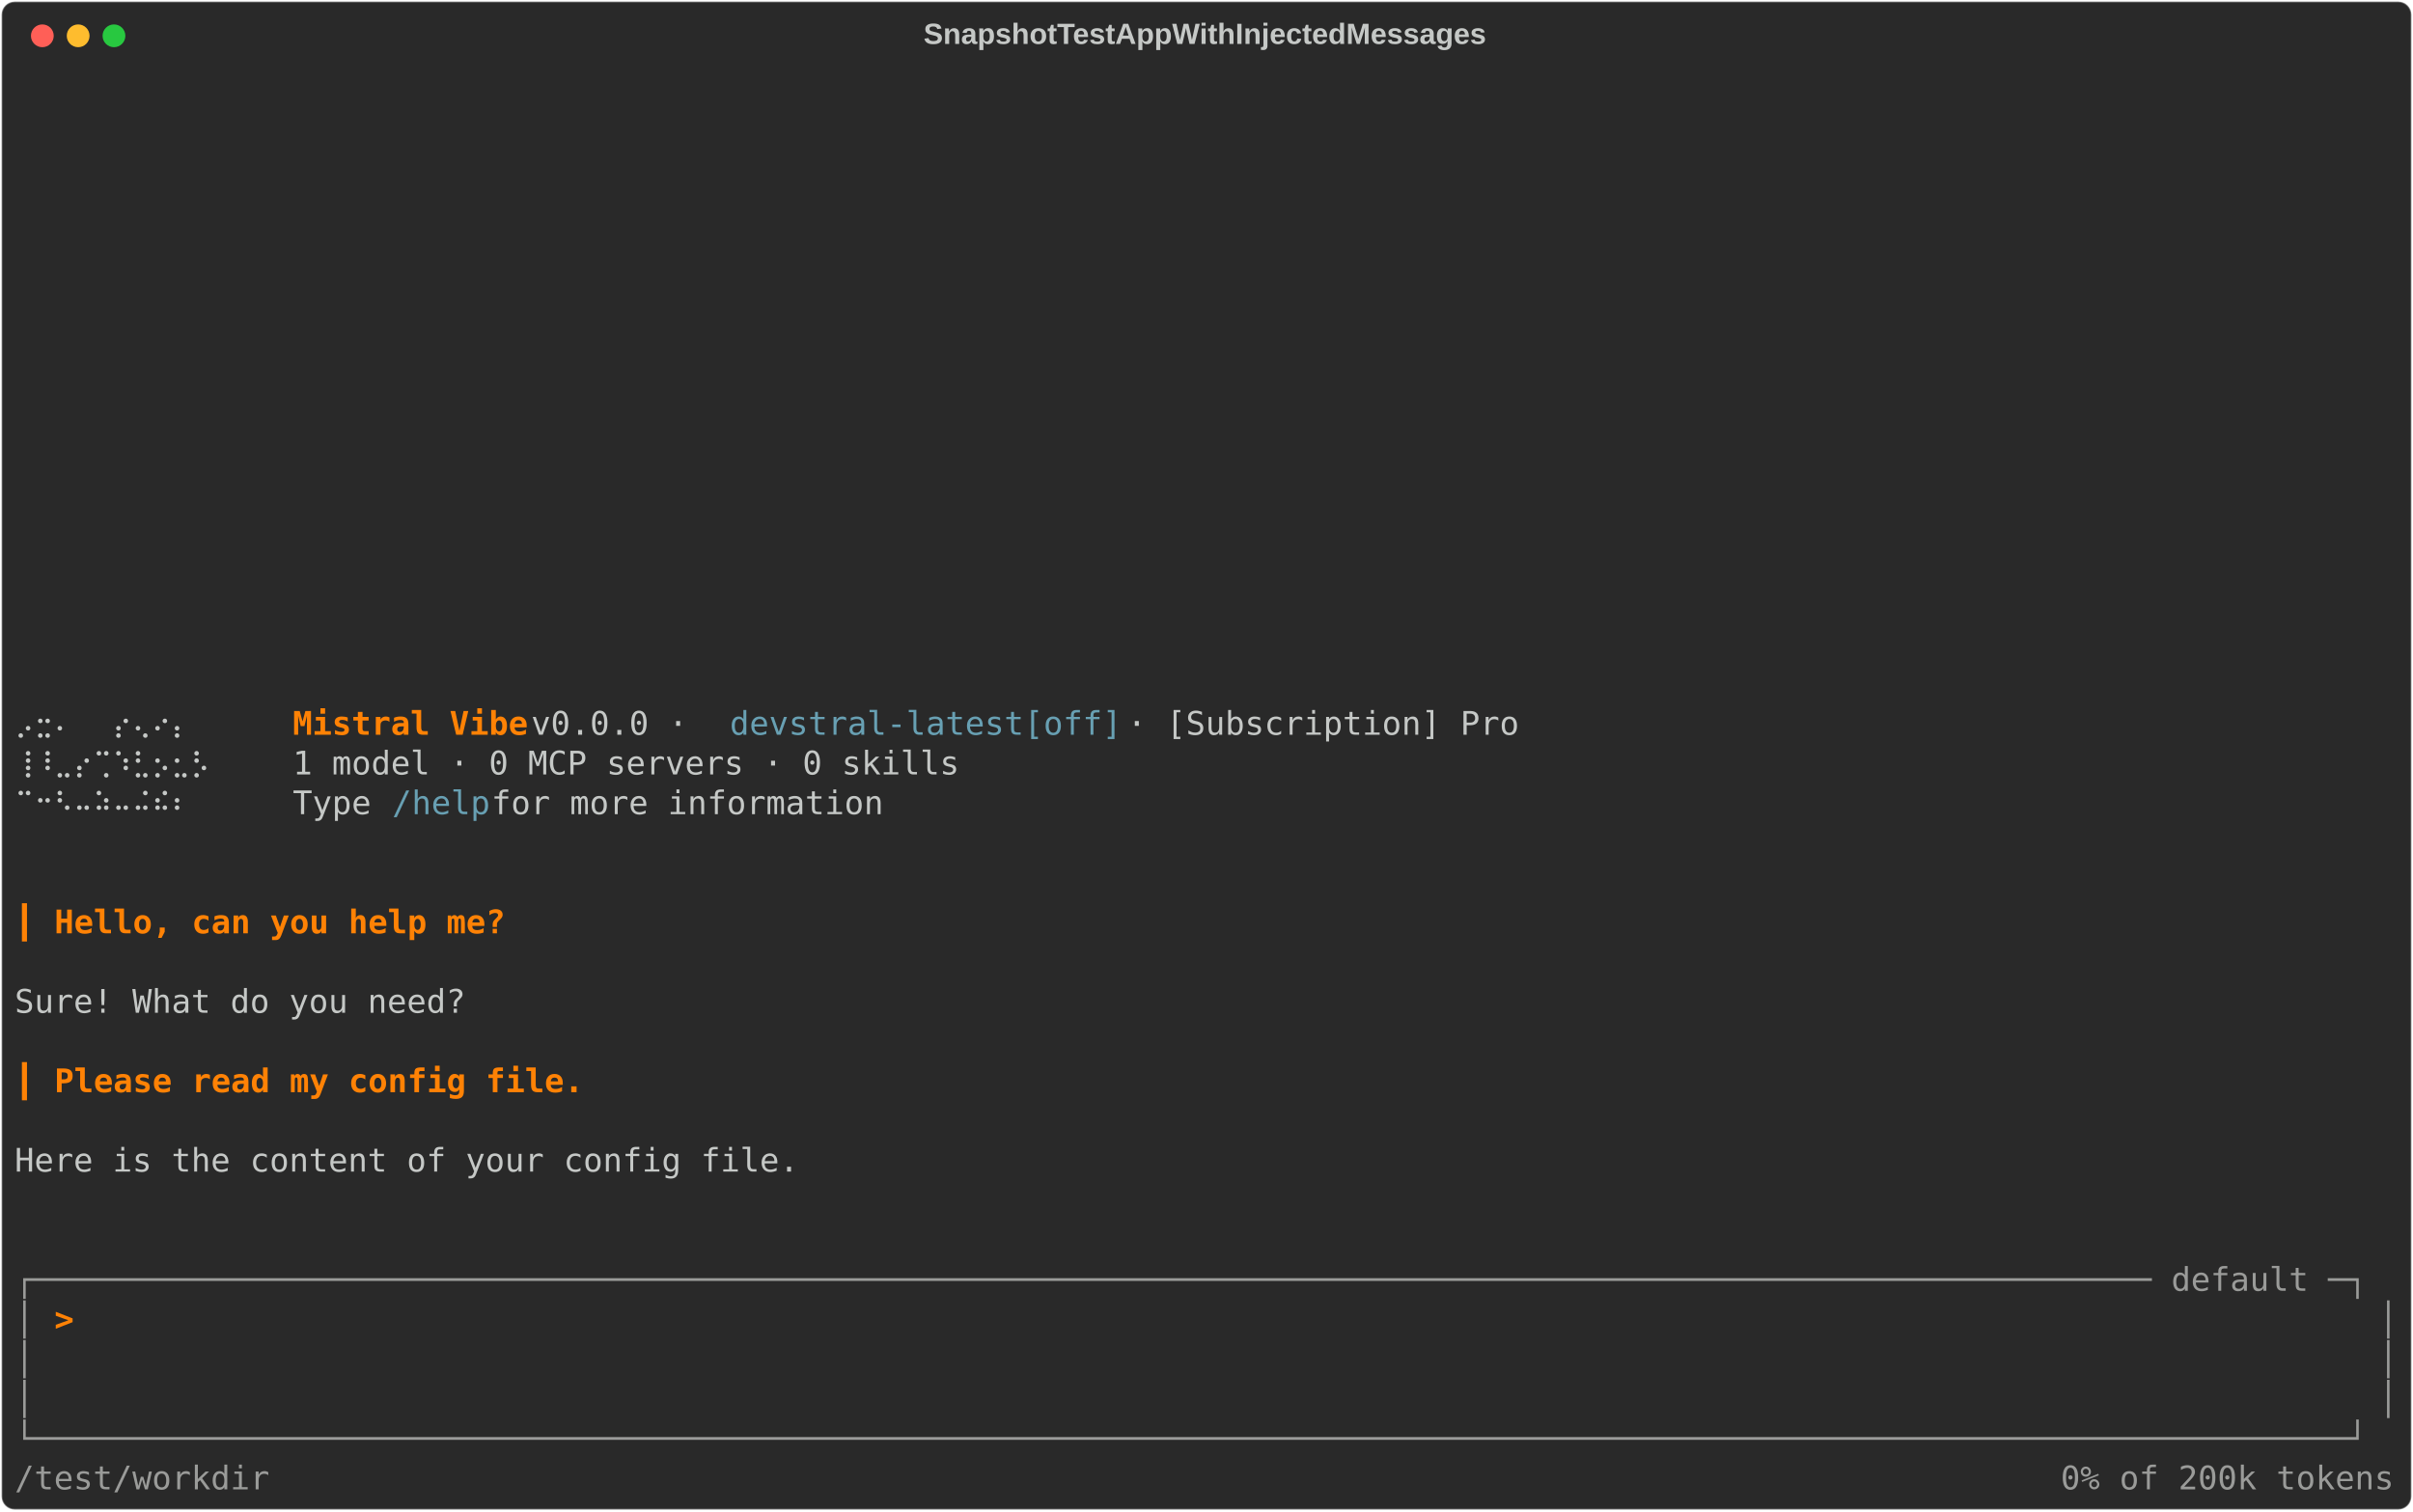
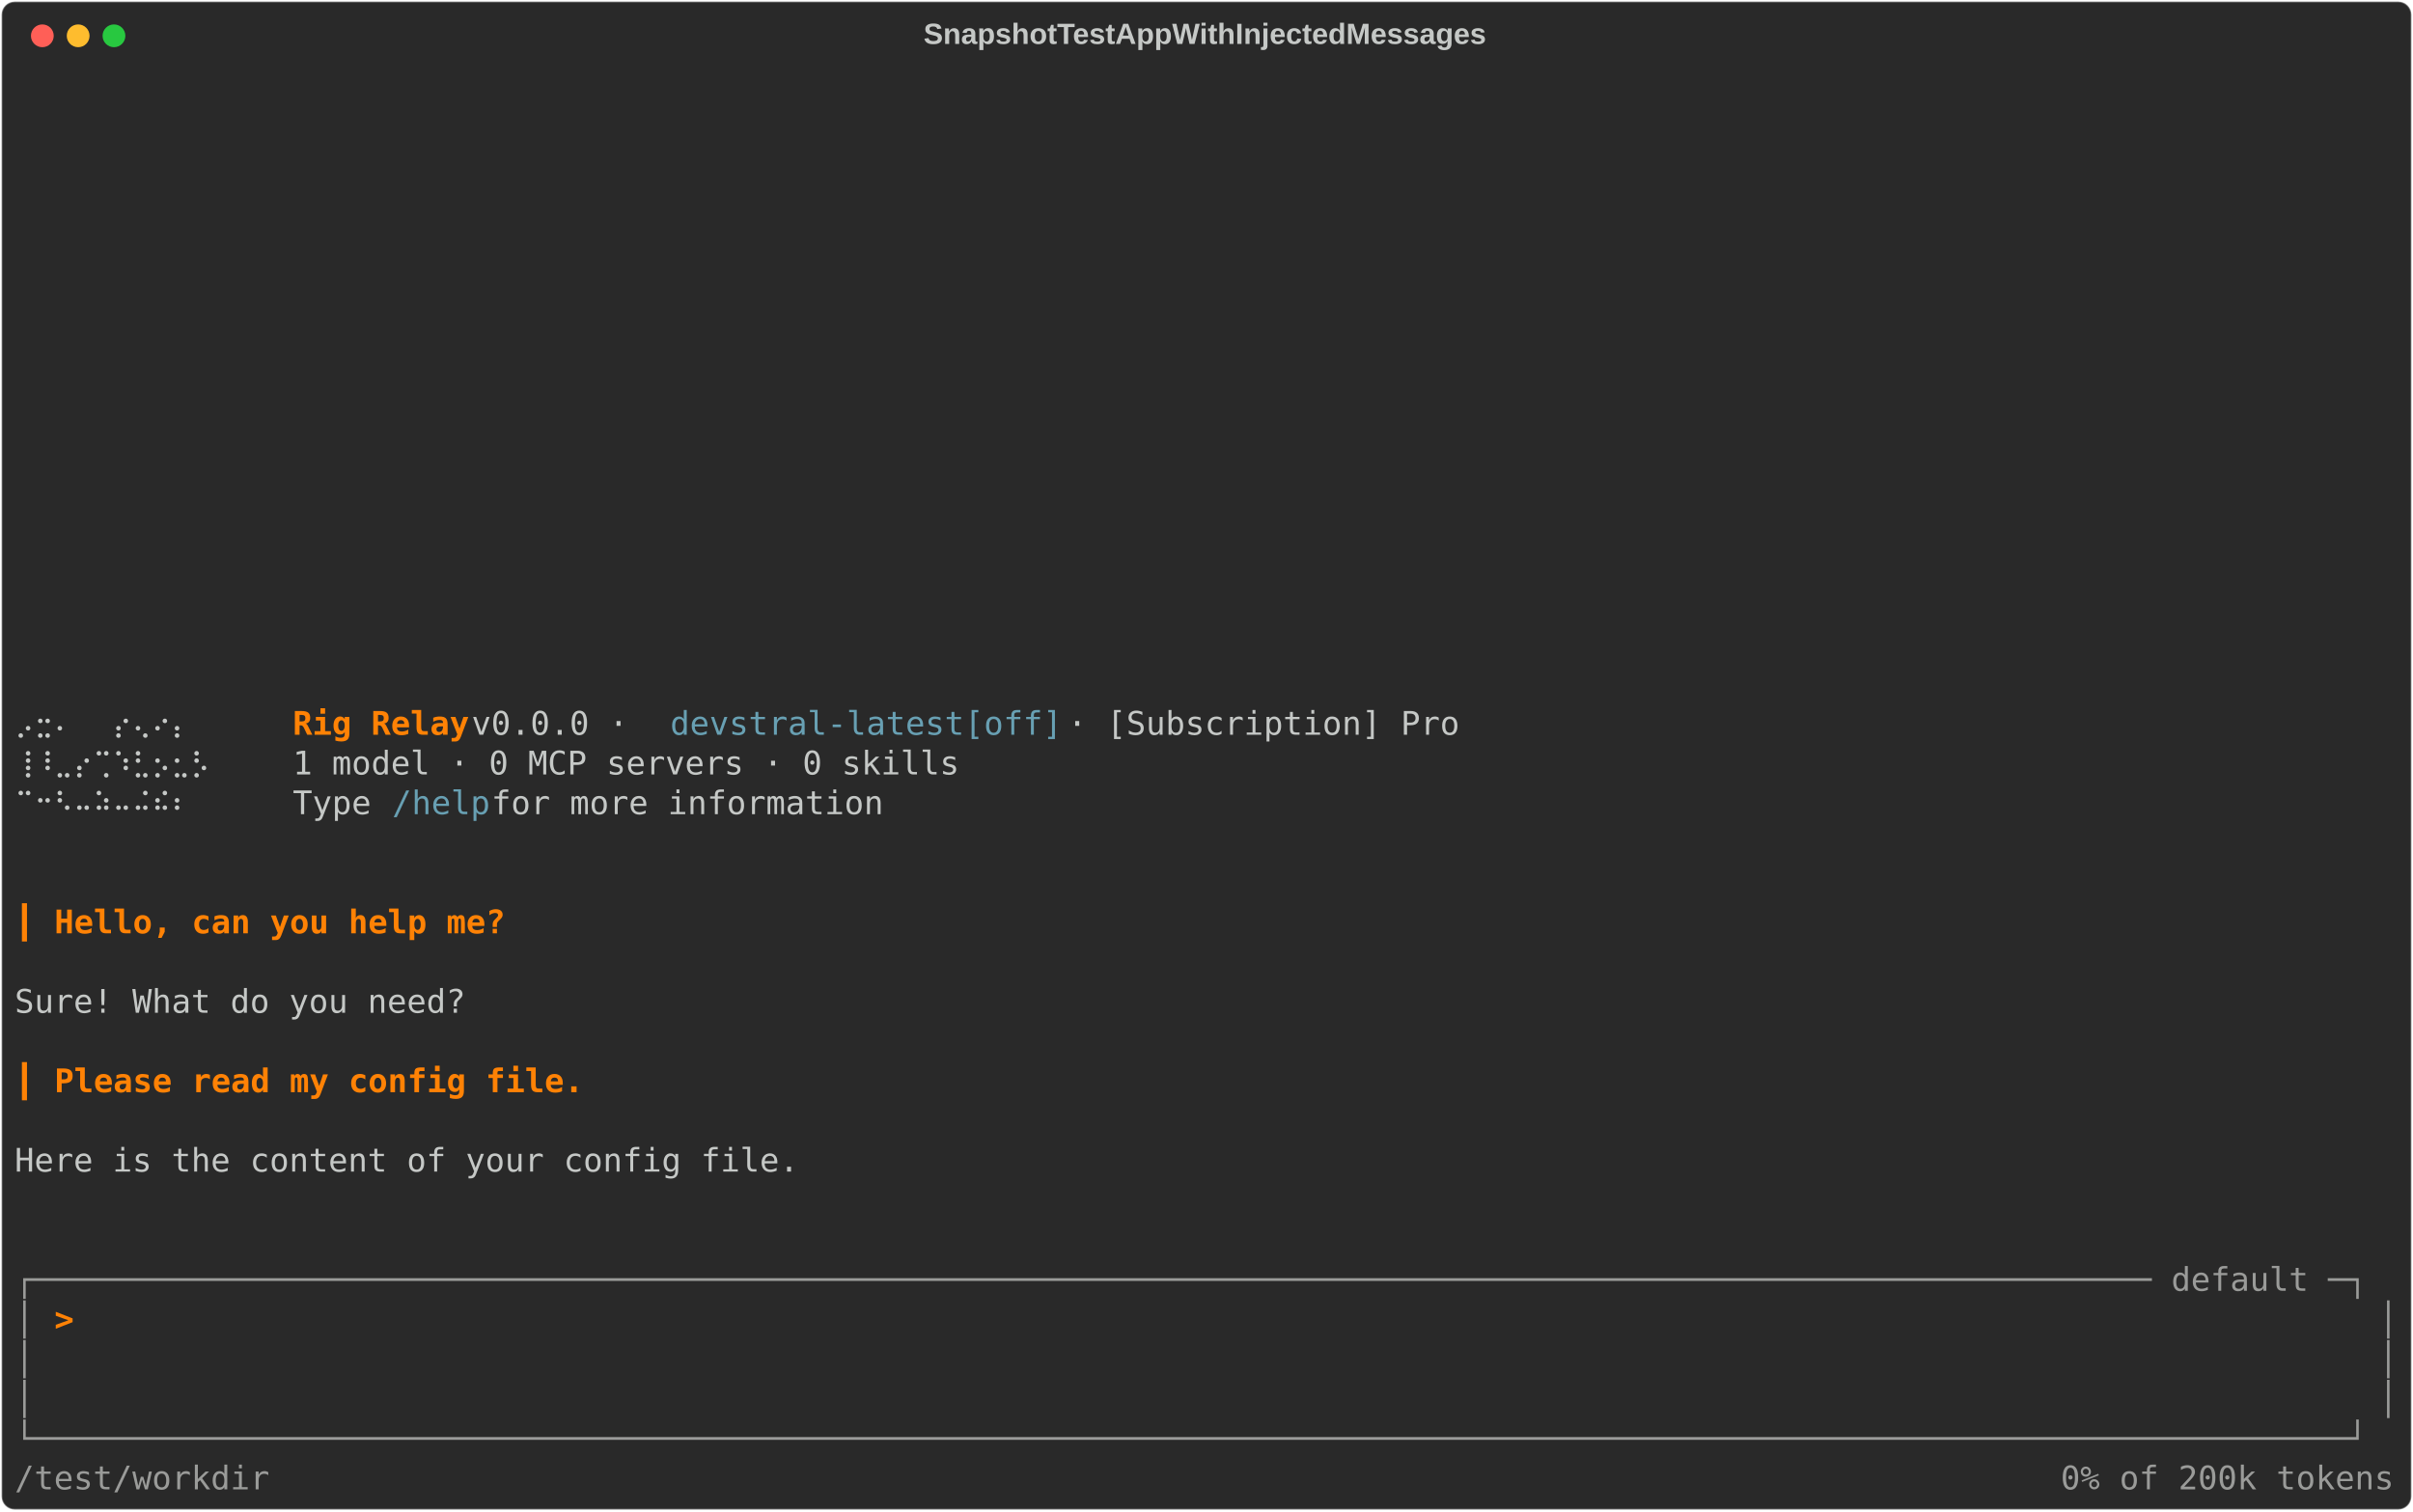
<svg xmlns="http://www.w3.org/2000/svg" class="rich-terminal" viewBox="0 0 1482 928.4">
  <style>

    @font-face {
        font-family: "Fira Code";
        src: local("FiraCode-Regular"),
                url("https://cdnjs.cloudflare.com/ajax/libs/firacode/6.2.0/woff2/FiraCode-Regular.woff2") format("woff2"),
                url("https://cdnjs.cloudflare.com/ajax/libs/firacode/6.2.0/woff/FiraCode-Regular.woff") format("woff");
        font-style: normal;
        font-weight: 400;
    }
    @font-face {
        font-family: "Fira Code";
        src: local("FiraCode-Bold"),
                url("https://cdnjs.cloudflare.com/ajax/libs/firacode/6.2.0/woff2/FiraCode-Bold.woff2") format("woff2"),
                url("https://cdnjs.cloudflare.com/ajax/libs/firacode/6.2.0/woff/FiraCode-Bold.woff") format("woff");
        font-style: bold;
        font-weight: 700;
    }

    .terminal-matrix {
        font-family: Fira Code, monospace;
        font-size: 20px;
        line-height: 24.4px;
        font-variant-east-asian: full-width;
    }

    .terminal-title {
        font-size: 18px;
        font-weight: bold;
        font-family: arial;
    }

    .terminal-r1 { fill: #c5c8c6 }
.terminal-r2 { fill: #ff8205;font-weight: bold }
.terminal-r3 { fill: #68a0b3 }
.terminal-r4 { fill: #ff8205 }
.terminal-r5 { fill: #9a9b99 }
    </style>
  <defs>
    <clipPath id="terminal-clip-terminal">
      <rect x="0" y="0" width="1463.0" height="877.4" />
    </clipPath>
    <clipPath id="terminal-line-0">
      <rect x="0" y="1.5" width="1464" height="24.65" />
    </clipPath>
    <clipPath id="terminal-line-1">
      <rect x="0" y="25.9" width="1464" height="24.65" />
    </clipPath>
    <clipPath id="terminal-line-2">
      <rect x="0" y="50.3" width="1464" height="24.65" />
    </clipPath>
    <clipPath id="terminal-line-3">
      <rect x="0" y="74.7" width="1464" height="24.65" />
    </clipPath>
    <clipPath id="terminal-line-4">
      <rect x="0" y="99.1" width="1464" height="24.65" />
    </clipPath>
    <clipPath id="terminal-line-5">
      <rect x="0" y="123.5" width="1464" height="24.65" />
    </clipPath>
    <clipPath id="terminal-line-6">
      <rect x="0" y="147.9" width="1464" height="24.65" />
    </clipPath>
    <clipPath id="terminal-line-7">
      <rect x="0" y="172.3" width="1464" height="24.65" />
    </clipPath>
    <clipPath id="terminal-line-8">
      <rect x="0" y="196.7" width="1464" height="24.65" />
    </clipPath>
    <clipPath id="terminal-line-9">
      <rect x="0" y="221.1" width="1464" height="24.65" />
    </clipPath>
    <clipPath id="terminal-line-10">
      <rect x="0" y="245.5" width="1464" height="24.65" />
    </clipPath>
    <clipPath id="terminal-line-11">
      <rect x="0" y="269.9" width="1464" height="24.65" />
    </clipPath>
    <clipPath id="terminal-line-12">
      <rect x="0" y="294.3" width="1464" height="24.65" />
    </clipPath>
    <clipPath id="terminal-line-13">
      <rect x="0" y="318.7" width="1464" height="24.65" />
    </clipPath>
    <clipPath id="terminal-line-14">
      <rect x="0" y="343.1" width="1464" height="24.65" />
    </clipPath>
    <clipPath id="terminal-line-15">
      <rect x="0" y="367.5" width="1464" height="24.65" />
    </clipPath>
    <clipPath id="terminal-line-16">
      <rect x="0" y="391.9" width="1464" height="24.65" />
    </clipPath>
    <clipPath id="terminal-line-17">
      <rect x="0" y="416.3" width="1464" height="24.65" />
    </clipPath>
    <clipPath id="terminal-line-18">
      <rect x="0" y="440.7" width="1464" height="24.65" />
    </clipPath>
    <clipPath id="terminal-line-19">
      <rect x="0" y="465.1" width="1464" height="24.65" />
    </clipPath>
    <clipPath id="terminal-line-20">
      <rect x="0" y="489.5" width="1464" height="24.65" />
    </clipPath>
    <clipPath id="terminal-line-21">
      <rect x="0" y="513.9" width="1464" height="24.65" />
    </clipPath>
    <clipPath id="terminal-line-22">
      <rect x="0" y="538.3" width="1464" height="24.65" />
    </clipPath>
    <clipPath id="terminal-line-23">
      <rect x="0" y="562.7" width="1464" height="24.65" />
    </clipPath>
    <clipPath id="terminal-line-24">
      <rect x="0" y="587.1" width="1464" height="24.65" />
    </clipPath>
    <clipPath id="terminal-line-25">
      <rect x="0" y="611.5" width="1464" height="24.65" />
    </clipPath>
    <clipPath id="terminal-line-26">
      <rect x="0" y="635.9" width="1464" height="24.65" />
    </clipPath>
    <clipPath id="terminal-line-27">
      <rect x="0" y="660.3" width="1464" height="24.65" />
    </clipPath>
    <clipPath id="terminal-line-28">
      <rect x="0" y="684.7" width="1464" height="24.65" />
    </clipPath>
    <clipPath id="terminal-line-29">
      <rect x="0" y="709.1" width="1464" height="24.65" />
    </clipPath>
    <clipPath id="terminal-line-30">
      <rect x="0" y="733.5" width="1464" height="24.65" />
    </clipPath>
    <clipPath id="terminal-line-31">
      <rect x="0" y="757.9" width="1464" height="24.65" />
    </clipPath>
    <clipPath id="terminal-line-32">
      <rect x="0" y="782.3" width="1464" height="24.65" />
    </clipPath>
    <clipPath id="terminal-line-33">
      <rect x="0" y="806.7" width="1464" height="24.65" />
    </clipPath>
    <clipPath id="terminal-line-34">
      <rect x="0" y="831.1" width="1464" height="24.65" />
    </clipPath>
  </defs>
  <rect fill="#292929" stroke="rgba(255,255,255,0.35)" stroke-width="1" x="1" y="1" width="1480" height="926.4" rx="8" />
  <text class="terminal-title" fill="#c5c8c6" text-anchor="middle" x="740" y="27">SnapshotTestAppWithInjectedMessages</text>
  <g transform="translate(26,22)">
    <circle cx="0" cy="0" r="7" fill="#ff5f57" />
    <circle cx="22" cy="0" r="7" fill="#febc2e" />
    <circle cx="44" cy="0" r="7" fill="#28c840" />
  </g>
  <g transform="translate(9, 41)" clip-path="url(#terminal-clip-terminal)">
    <g class="terminal-matrix">
      <text class="terminal-r1" x="1464" y="20" textLength="12.2" clip-path="url(#terminal-line-0)">
</text>
      <text class="terminal-r1" x="1464" y="44.4" textLength="12.2" clip-path="url(#terminal-line-1)">
</text>
      <text class="terminal-r1" x="1464" y="68.8" textLength="12.2" clip-path="url(#terminal-line-2)">
</text>
      <text class="terminal-r1" x="1464" y="93.2" textLength="12.2" clip-path="url(#terminal-line-3)">
</text>
      <text class="terminal-r1" x="1464" y="117.6" textLength="12.2" clip-path="url(#terminal-line-4)">
</text>
      <text class="terminal-r1" x="1464" y="142" textLength="12.2" clip-path="url(#terminal-line-5)">
</text>
      <text class="terminal-r1" x="1464" y="166.4" textLength="12.2" clip-path="url(#terminal-line-6)">
</text>
      <text class="terminal-r1" x="1464" y="190.8" textLength="12.2" clip-path="url(#terminal-line-7)">
</text>
      <text class="terminal-r1" x="1464" y="215.2" textLength="12.2" clip-path="url(#terminal-line-8)">
</text>
      <text class="terminal-r1" x="1464" y="239.6" textLength="12.2" clip-path="url(#terminal-line-9)">
</text>
      <text class="terminal-r1" x="1464" y="264" textLength="12.2" clip-path="url(#terminal-line-10)">
</text>
      <text class="terminal-r1" x="1464" y="288.4" textLength="12.2" clip-path="url(#terminal-line-11)">
</text>
      <text class="terminal-r1" x="1464" y="312.8" textLength="12.2" clip-path="url(#terminal-line-12)">
</text>
      <text class="terminal-r1" x="1464" y="337.2" textLength="12.2" clip-path="url(#terminal-line-13)">
</text>
      <text class="terminal-r1" x="1464" y="361.6" textLength="12.2" clip-path="url(#terminal-line-14)">
</text>
      <text class="terminal-r1" x="1464" y="386" textLength="12.2" clip-path="url(#terminal-line-15)">
</text>
      <text class="terminal-r1" x="0" y="410.4" textLength="134.2" clip-path="url(#terminal-line-16)">  ⡠⣒⠄  ⡔⢄⠔⡄</text>
-       <text class="terminal-r2" x="170.8" y="410.4" textLength="146.4" clip-path="url(#terminal-line-16)">Mistral Vibe</text>
-       <text class="terminal-r1" x="317.2" y="410.4" textLength="122" clip-path="url(#terminal-line-16)"> v0.0.0 · </text>
-       <text class="terminal-r3" x="439.2" y="410.4" textLength="244" clip-path="url(#terminal-line-16)">devstral-latest[off]</text>
-       <text class="terminal-r1" x="683.2" y="410.4" textLength="256.2" clip-path="url(#terminal-line-16)"> · [Subscription] Pro</text>
+       <text class="terminal-r2" x="170.8" y="410.4" textLength="109.8" clip-path="url(#terminal-line-16)">Rig Relay</text>
+       <text class="terminal-r1" x="280.6" y="410.4" textLength="122" clip-path="url(#terminal-line-16)"> v0.0.0 · </text>
+       <text class="terminal-r3" x="402.6" y="410.4" textLength="244" clip-path="url(#terminal-line-16)">devstral-latest[off]</text>
+       <text class="terminal-r1" x="646.6" y="410.4" textLength="256.2" clip-path="url(#terminal-line-16)"> · [Subscription] Pro</text>
      <text class="terminal-r1" x="1464" y="410.4" textLength="12.2" clip-path="url(#terminal-line-16)">
</text>
      <text class="terminal-r1" x="0" y="434.8" textLength="134.2" clip-path="url(#terminal-line-17)"> ⢸⠸⣀⡔⢉⠱⣃⡢⣂⡣</text>
      <text class="terminal-r1" x="170.8" y="434.8" textLength="414.8" clip-path="url(#terminal-line-17)">1 model · 0 MCP servers · 0 skills</text>
      <text class="terminal-r1" x="1464" y="434.8" textLength="12.2" clip-path="url(#terminal-line-17)">
</text>
      <text class="terminal-r1" x="0" y="459.2" textLength="134.2" clip-path="url(#terminal-line-18)">  ⠉⠒⠣⠤⠵⠤⠬⠮⠆</text>
      <text class="terminal-r1" x="170.8" y="459.2" textLength="61" clip-path="url(#terminal-line-18)">Type </text>
      <text class="terminal-r3" x="231.8" y="459.2" textLength="61" clip-path="url(#terminal-line-18)">/help</text>
      <text class="terminal-r1" x="292.8" y="459.2" textLength="256.2" clip-path="url(#terminal-line-18)"> for more information</text>
      <text class="terminal-r1" x="1464" y="459.2" textLength="12.2" clip-path="url(#terminal-line-18)">
</text>
      <text class="terminal-r1" x="1464" y="483.6" textLength="12.2" clip-path="url(#terminal-line-19)">
</text>
      <text class="terminal-r1" x="1464" y="508" textLength="12.2" clip-path="url(#terminal-line-20)">
</text>
      <text class="terminal-r4" x="0" y="532.4" textLength="12.2" clip-path="url(#terminal-line-21)">┃</text>
      <text class="terminal-r2" x="24.4" y="532.4" textLength="280.6" clip-path="url(#terminal-line-21)">Hello, can you help me?</text>
      <text class="terminal-r1" x="1464" y="532.4" textLength="12.2" clip-path="url(#terminal-line-21)">
</text>
      <text class="terminal-r1" x="1464" y="556.8" textLength="12.2" clip-path="url(#terminal-line-22)">
</text>
      <text class="terminal-r1" x="0" y="581.2" textLength="280.6" clip-path="url(#terminal-line-23)">Sure! What do you need?</text>
      <text class="terminal-r1" x="1464" y="581.2" textLength="12.2" clip-path="url(#terminal-line-23)">
</text>
      <text class="terminal-r1" x="1464" y="605.6" textLength="12.2" clip-path="url(#terminal-line-24)">
</text>
      <text class="terminal-r4" x="0" y="630" textLength="12.2" clip-path="url(#terminal-line-25)">┃</text>
      <text class="terminal-r2" x="24.4" y="630" textLength="329.4" clip-path="url(#terminal-line-25)">Please read my config file.</text>
      <text class="terminal-r1" x="1464" y="630" textLength="12.2" clip-path="url(#terminal-line-25)">
</text>
      <text class="terminal-r1" x="1464" y="654.4" textLength="12.2" clip-path="url(#terminal-line-26)">
</text>
      <text class="terminal-r1" x="0" y="678.8" textLength="488" clip-path="url(#terminal-line-27)">Here is the content of your config file.</text>
      <text class="terminal-r1" x="1464" y="678.8" textLength="12.2" clip-path="url(#terminal-line-27)">
</text>
      <text class="terminal-r1" x="1464" y="703.2" textLength="12.2" clip-path="url(#terminal-line-28)">
</text>
      <text class="terminal-r1" x="1464" y="727.6" textLength="12.2" clip-path="url(#terminal-line-29)">
</text>
      <text class="terminal-r5" x="0" y="752" textLength="1464" clip-path="url(#terminal-line-30)">┌──────────────────────────────────────────────────────────────────────────────────────────────────────────── default ─┐</text>
      <text class="terminal-r1" x="1464" y="752" textLength="12.2" clip-path="url(#terminal-line-30)">
</text>
      <text class="terminal-r5" x="0" y="776.4" textLength="12.2" clip-path="url(#terminal-line-31)">│</text>
      <text class="terminal-r2" x="24.4" y="776.4" textLength="12.2" clip-path="url(#terminal-line-31)">&gt;</text>
      <text class="terminal-r5" x="1451.8" y="776.4" textLength="12.2" clip-path="url(#terminal-line-31)">│</text>
      <text class="terminal-r1" x="1464" y="776.4" textLength="12.2" clip-path="url(#terminal-line-31)">
</text>
      <text class="terminal-r5" x="0" y="800.8" textLength="12.2" clip-path="url(#terminal-line-32)">│</text>
      <text class="terminal-r5" x="1451.8" y="800.8" textLength="12.2" clip-path="url(#terminal-line-32)">│</text>
      <text class="terminal-r1" x="1464" y="800.8" textLength="12.2" clip-path="url(#terminal-line-32)">
</text>
      <text class="terminal-r5" x="0" y="825.2" textLength="12.2" clip-path="url(#terminal-line-33)">│</text>
      <text class="terminal-r5" x="1451.8" y="825.2" textLength="12.2" clip-path="url(#terminal-line-33)">│</text>
      <text class="terminal-r1" x="1464" y="825.2" textLength="12.2" clip-path="url(#terminal-line-33)">
</text>
      <text class="terminal-r5" x="0" y="849.6" textLength="1464" clip-path="url(#terminal-line-34)">└──────────────────────────────────────────────────────────────────────────────────────────────────────────────────────┘</text>
      <text class="terminal-r1" x="1464" y="849.6" textLength="12.2" clip-path="url(#terminal-line-34)">
</text>
      <text class="terminal-r5" x="0" y="874" textLength="158.6" clip-path="url(#terminal-line-35)">/test/workdir</text>
      <text class="terminal-r5" x="1256.6" y="874" textLength="207.4" clip-path="url(#terminal-line-35)">0% of 200k tokens</text>
    </g>
  </g>
</svg>
